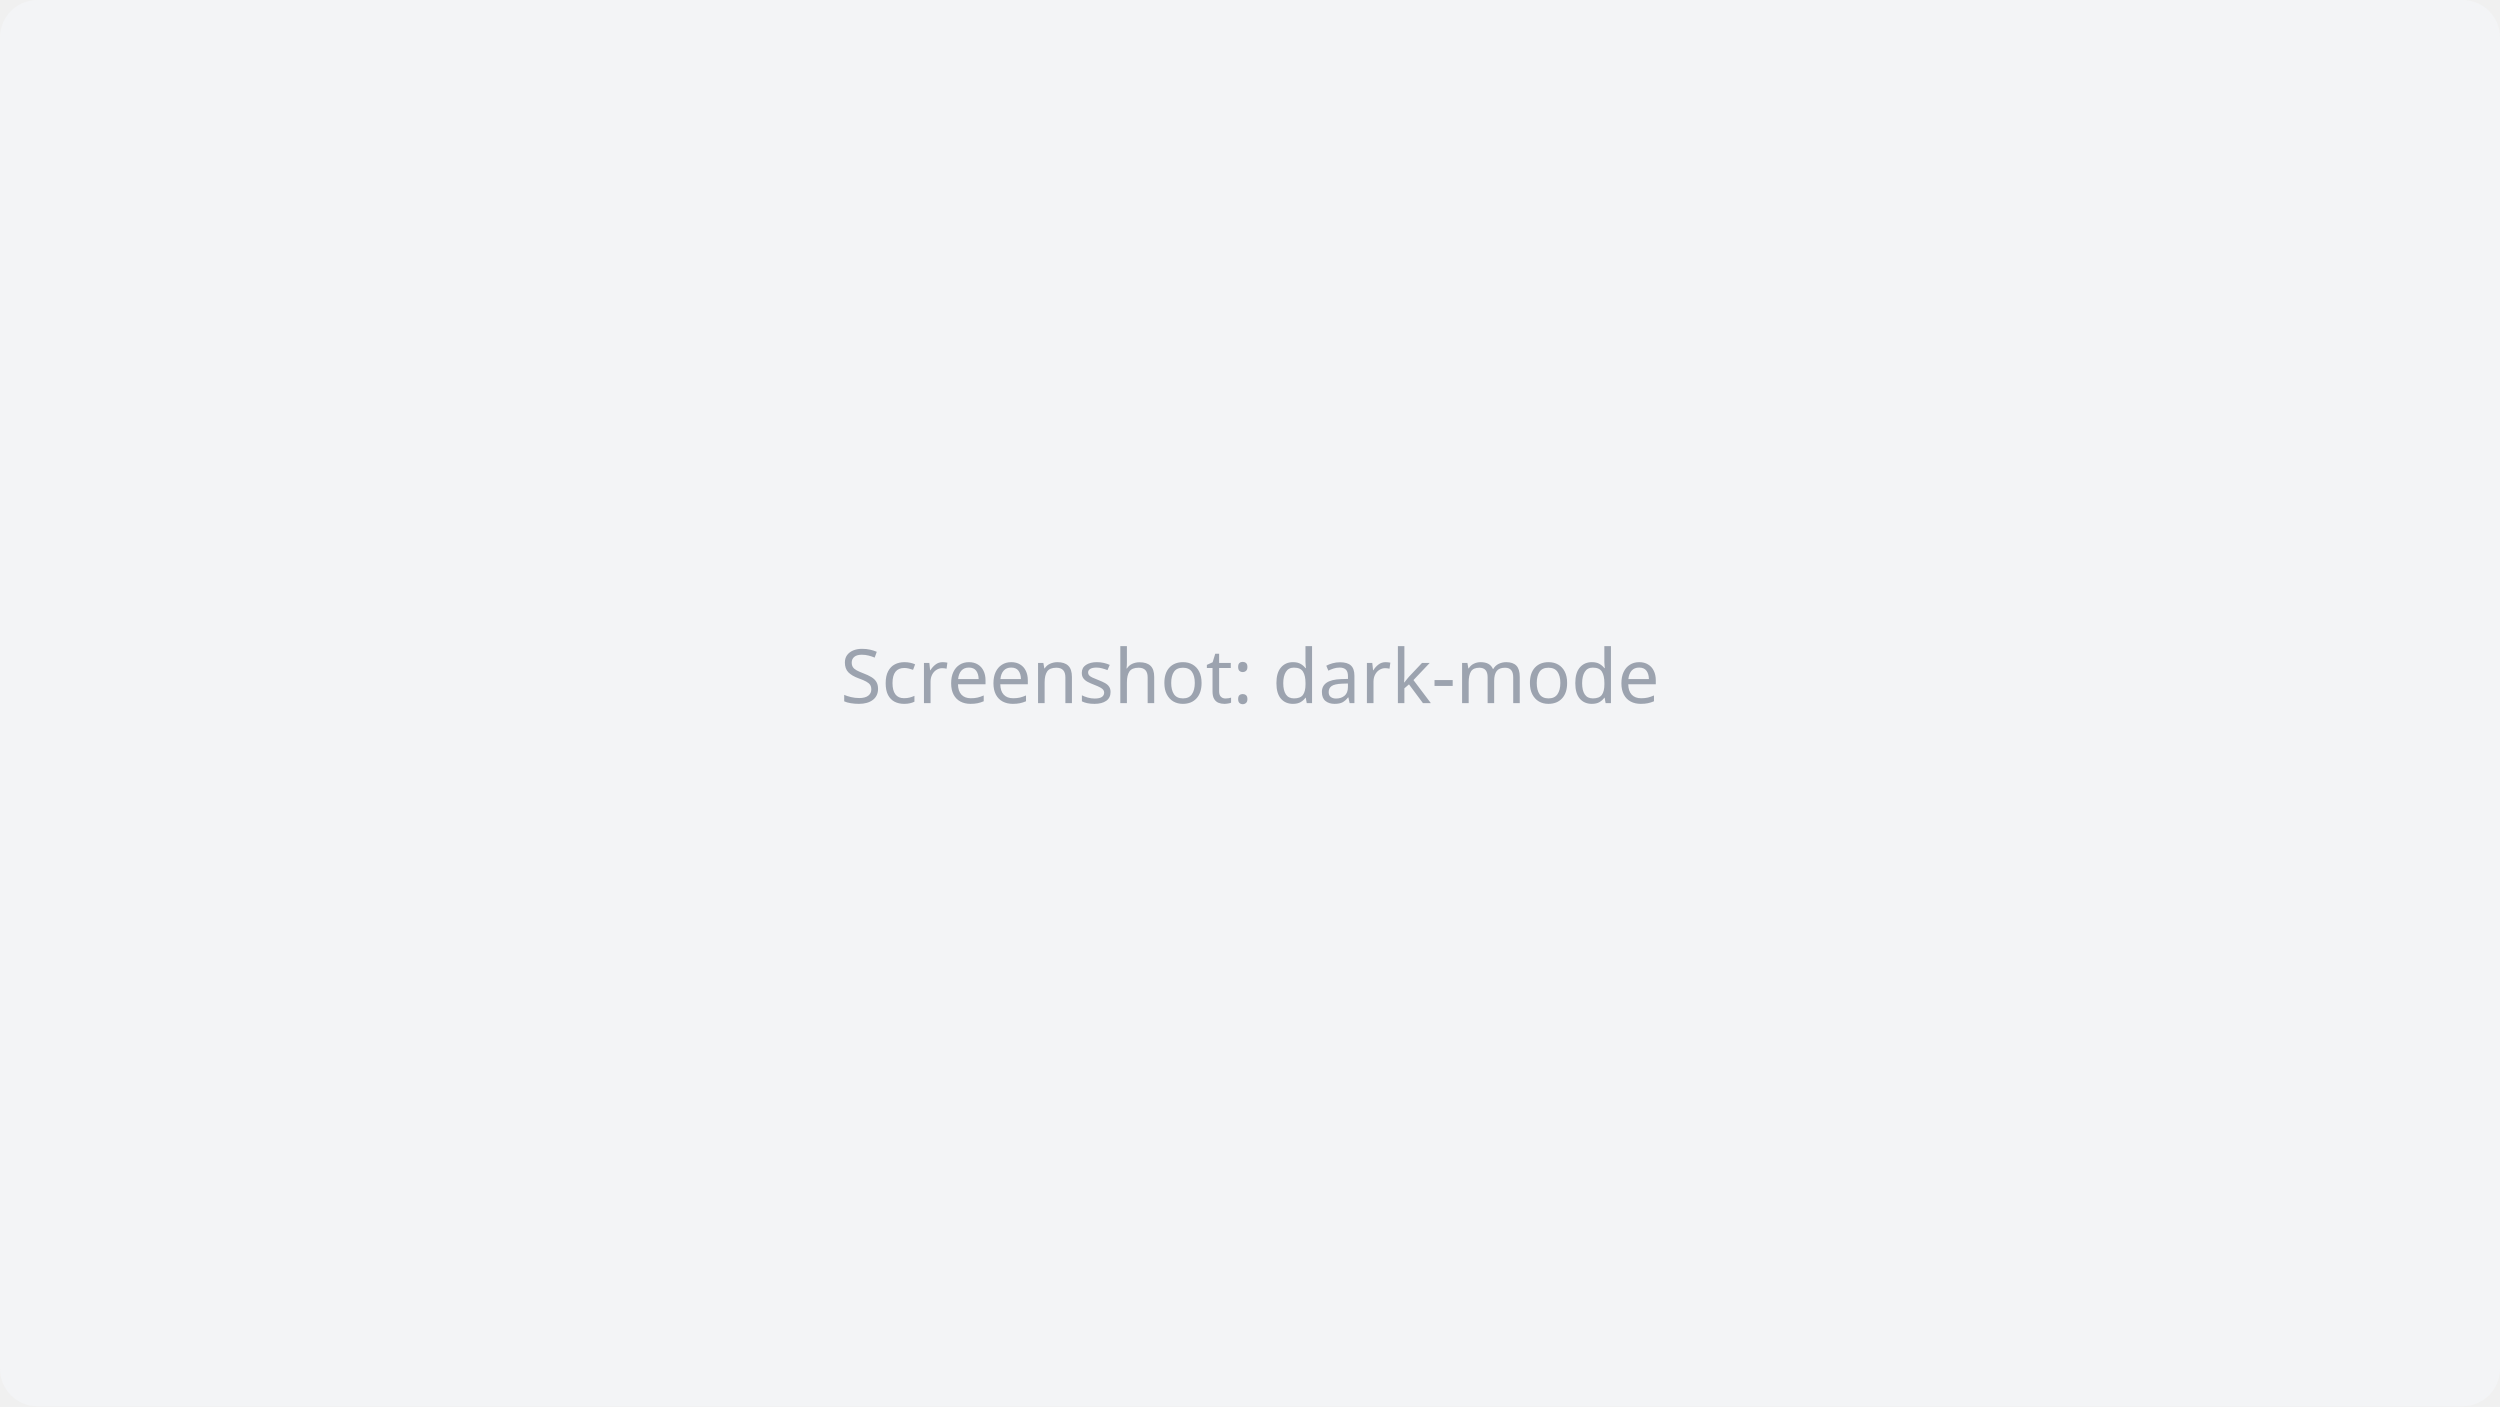
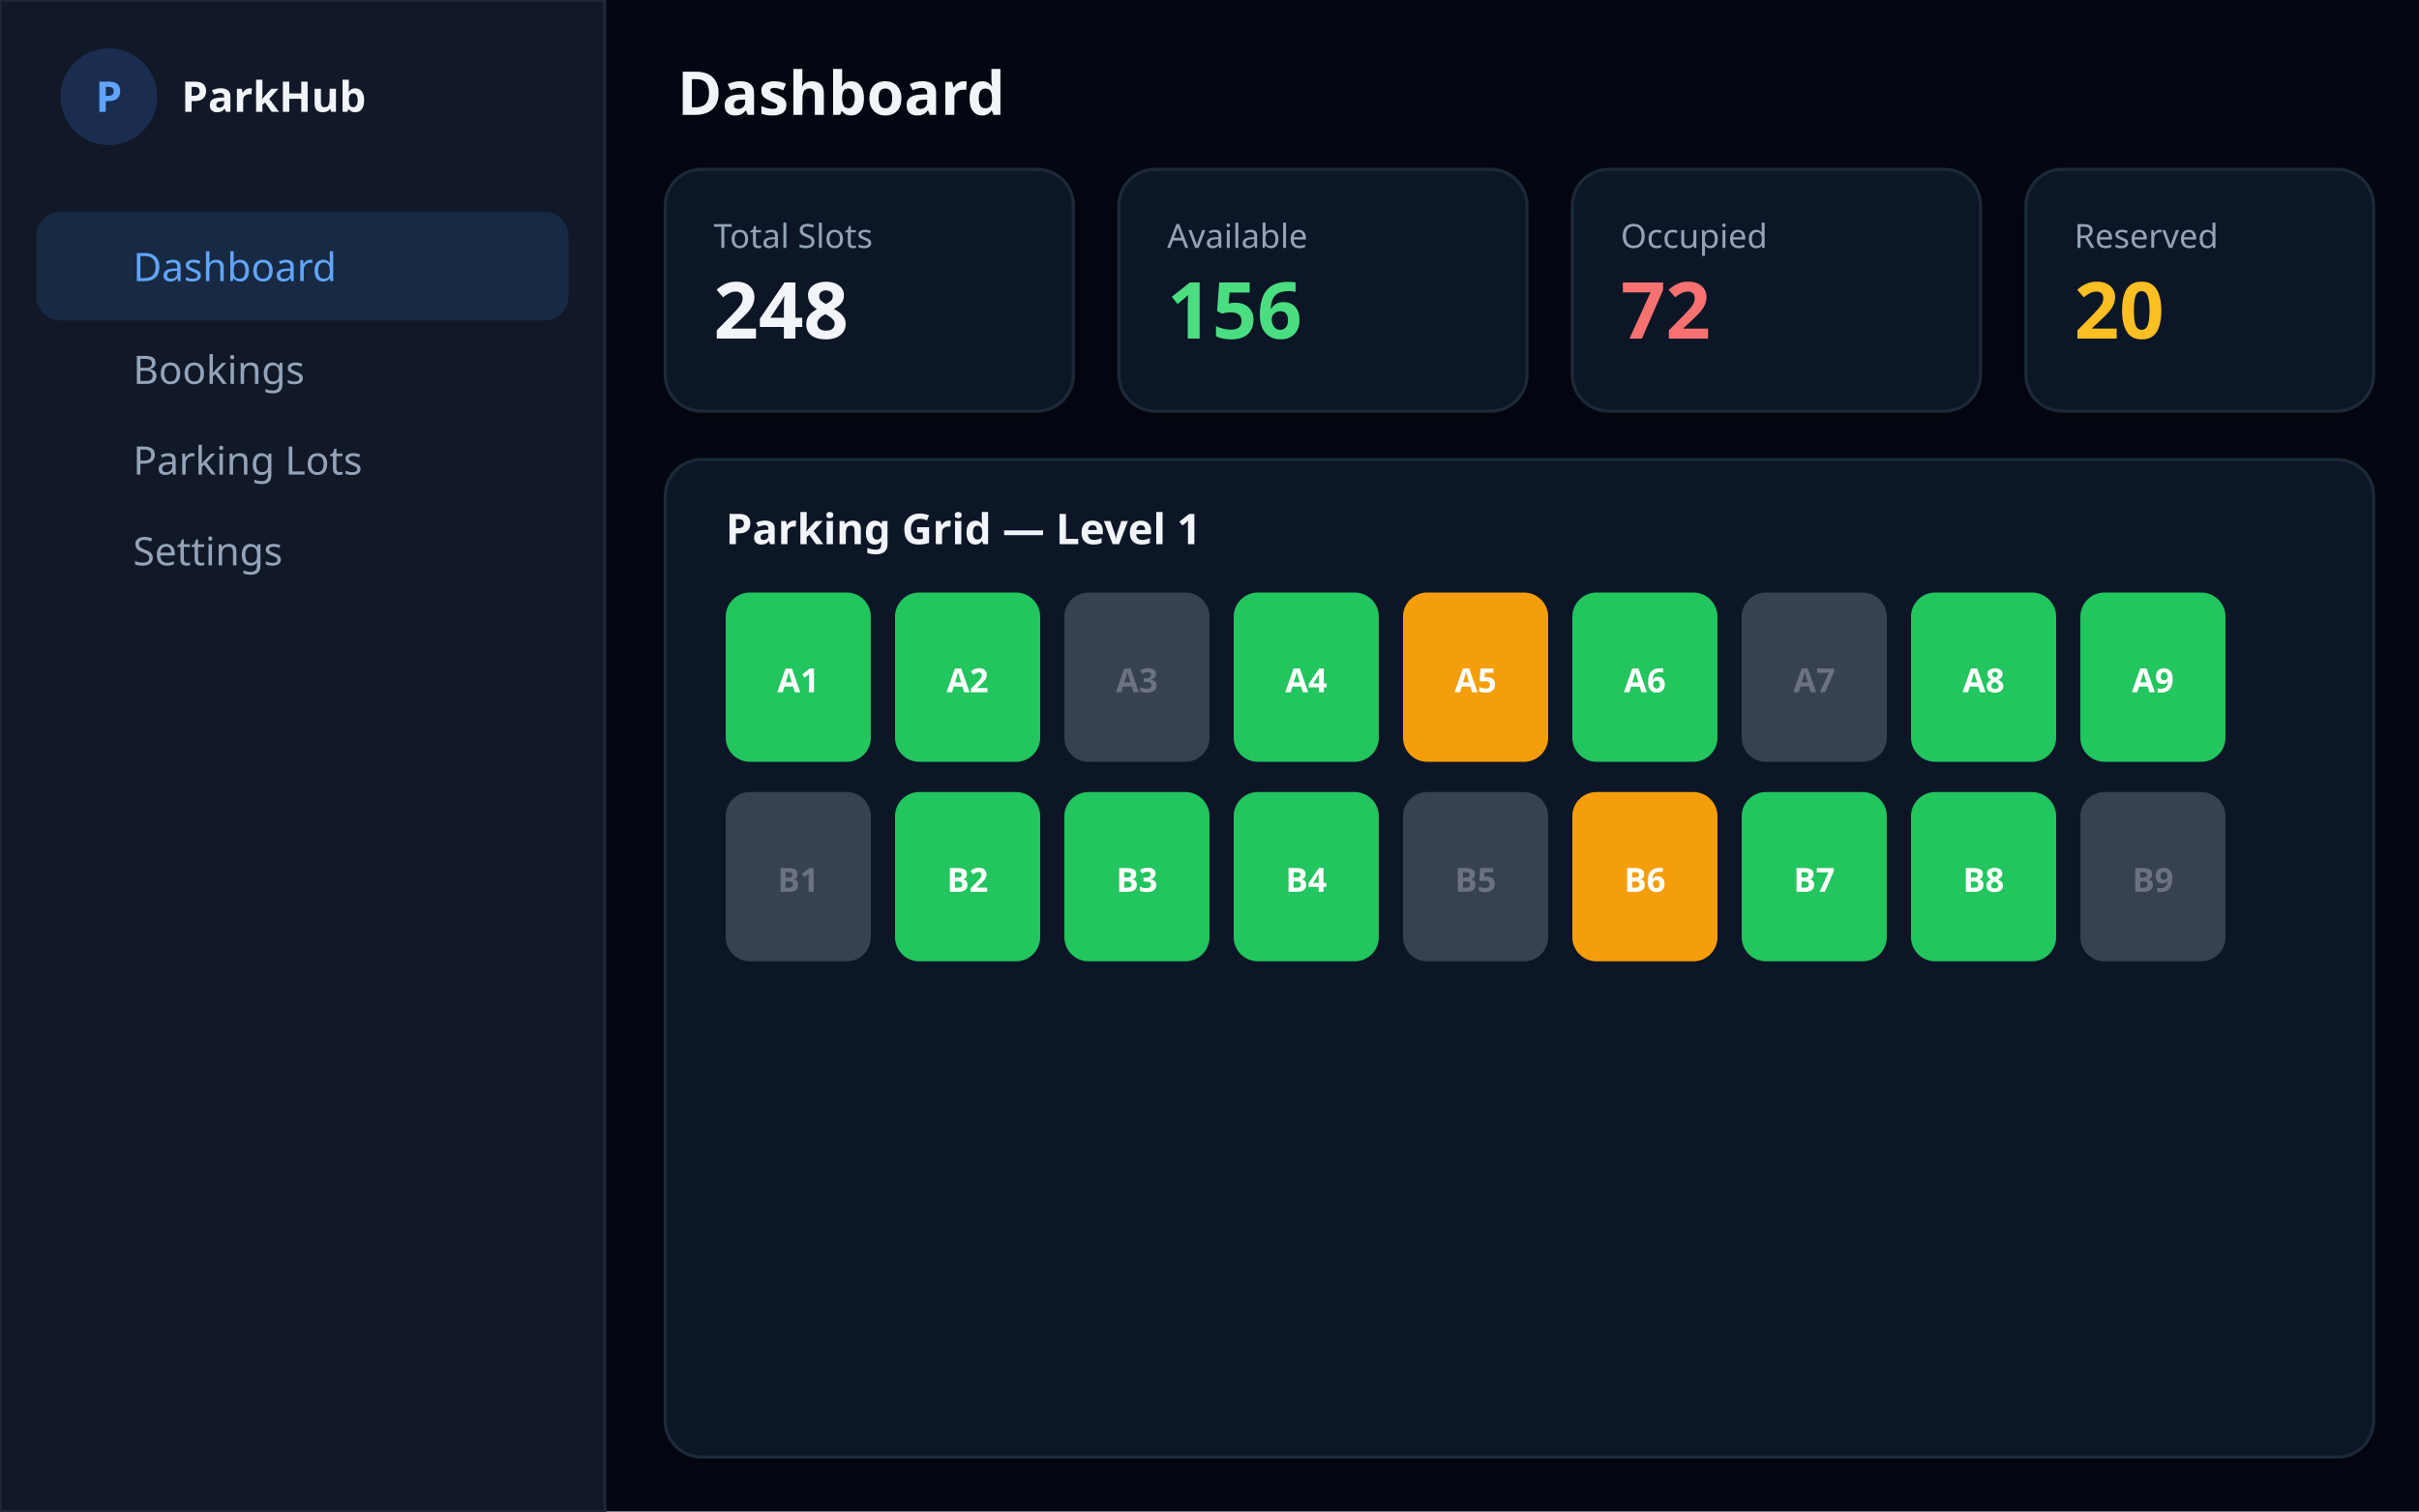
- <svg xmlns="http://www.w3.org/2000/svg" width="800" height="450" fill="#f3f4f6">
-   <rect width="800" height="450" rx="12" />
-   <text x="400" y="225" text-anchor="middle" font-family="system-ui" font-size="24" fill="#9ca3af">Screenshot: dark-mode</text>
+ <svg xmlns="http://www.w3.org/2000/svg" viewBox="0 0 800 500" width="800" height="500">
+   <defs>
+     <filter id="s">
+       <feDropShadow dx="0" dy="2" stdDeviation="4" flood-opacity="0.3" />
+     </filter>
+   </defs>
+   <rect width="800" height="500" fill="#030712" />
+   <rect width="200" height="500" fill="#111827" stroke="#1f2937" stroke-width="1" />
+   <circle cx="36" cy="32" r="16" fill="#3b82f6" opacity="0.2" />
+   <text x="36" y="37" text-anchor="middle" fill="#60a5fa" font-family="system-ui" font-size="14" font-weight="700">P</text>
+   <text x="60" y="37" fill="#f1f5f9" font-family="system-ui" font-size="14" font-weight="600">ParkHub</text>
+   <rect x="12" y="70" width="176" height="36" rx="8" fill="#1e3a5f" opacity="0.5" />
+   <text x="44" y="93" fill="#60a5fa" font-family="system-ui" font-size="13" font-weight="500">Dashboard</text>
+   <text x="44" y="127" fill="#94a3b8" font-family="system-ui" font-size="13">Bookings</text>
+   <text x="44" y="157" fill="#94a3b8" font-family="system-ui" font-size="13">Parking Lots</text>
+   <text x="44" y="187" fill="#94a3b8" font-family="system-ui" font-size="13">Settings</text>
+   <text x="224" y="38" fill="#f1f5f9" font-family="system-ui" font-size="20" font-weight="700">Dashboard</text>
+   <rect x="220" y="56" width="135" height="80" rx="12" fill="#111827" filter="url(#s)" stroke="#1f2937" stroke-width="1" />
+   <text x="236" y="82" fill="#94a3b8" font-family="system-ui" font-size="11">Total Slots</text>
+   <text x="236" y="112" fill="#f1f5f9" font-family="system-ui" font-size="26" font-weight="700">248</text>
+   <rect x="370" y="56" width="135" height="80" rx="12" fill="#111827" filter="url(#s)" stroke="#1f2937" stroke-width="1" />
+   <text x="386" y="82" fill="#94a3b8" font-family="system-ui" font-size="11">Available</text>
+   <text x="386" y="112" fill="#4ade80" font-family="system-ui" font-size="26" font-weight="700">156</text>
+   <rect x="520" y="56" width="135" height="80" rx="12" fill="#111827" filter="url(#s)" stroke="#1f2937" stroke-width="1" />
+   <text x="536" y="82" fill="#94a3b8" font-family="system-ui" font-size="11">Occupied</text>
+   <text x="536" y="112" fill="#f87171" font-family="system-ui" font-size="26" font-weight="700">72</text>
+   <rect x="670" y="56" width="115" height="80" rx="12" fill="#111827" filter="url(#s)" stroke="#1f2937" stroke-width="1" />
+   <text x="686" y="82" fill="#94a3b8" font-family="system-ui" font-size="11">Reserved</text>
+   <text x="686" y="112" fill="#fbbf24" font-family="system-ui" font-size="26" font-weight="700">20</text>
+   <rect x="220" y="152" width="565" height="330" rx="12" fill="#111827" filter="url(#s)" stroke="#1f2937" stroke-width="1" />
+   <text x="240" y="180" fill="#f1f5f9" font-family="system-ui" font-size="14" font-weight="600">Parking Grid — Level 1</text>
+   <g transform="translate(240,196)">
+     <rect width="48" height="56" rx="8" fill="#22c55e" />
+     <text x="24" y="33" text-anchor="middle" fill="white" font-family="system-ui" font-size="11" font-weight="600">A1</text>
+     <rect x="56" width="48" height="56" rx="8" fill="#22c55e" />
+     <text x="80" y="33" text-anchor="middle" fill="white" font-family="system-ui" font-size="11" font-weight="600">A2</text>
+     <rect x="112" width="48" height="56" rx="8" fill="#374151" />
+     <text x="136" y="33" text-anchor="middle" fill="#6b7280" font-family="system-ui" font-size="11" font-weight="600">A3</text>
+     <rect x="168" width="48" height="56" rx="8" fill="#22c55e" />
+     <text x="192" y="33" text-anchor="middle" fill="white" font-family="system-ui" font-size="11" font-weight="600">A4</text>
+     <rect x="224" width="48" height="56" rx="8" fill="#f59e0b" />
+     <text x="248" y="33" text-anchor="middle" fill="white" font-family="system-ui" font-size="11" font-weight="600">A5</text>
+     <rect x="280" width="48" height="56" rx="8" fill="#22c55e" />
+     <text x="304" y="33" text-anchor="middle" fill="white" font-family="system-ui" font-size="11" font-weight="600">A6</text>
+     <rect x="336" width="48" height="56" rx="8" fill="#374151" />
+     <text x="360" y="33" text-anchor="middle" fill="#6b7280" font-family="system-ui" font-size="11" font-weight="600">A7</text>
+     <rect x="392" width="48" height="56" rx="8" fill="#22c55e" />
+     <text x="416" y="33" text-anchor="middle" fill="white" font-family="system-ui" font-size="11" font-weight="600">A8</text>
+     <rect x="448" width="48" height="56" rx="8" fill="#22c55e" />
+     <text x="472" y="33" text-anchor="middle" fill="white" font-family="system-ui" font-size="11" font-weight="600">A9</text>
+   </g>
+   <g transform="translate(240,262)">
+     <rect width="48" height="56" rx="8" fill="#374151" />
+     <text x="24" y="33" text-anchor="middle" fill="#6b7280" font-family="system-ui" font-size="11" font-weight="600">B1</text>
+     <rect x="56" width="48" height="56" rx="8" fill="#22c55e" />
+     <text x="80" y="33" text-anchor="middle" fill="white" font-family="system-ui" font-size="11" font-weight="600">B2</text>
+     <rect x="112" width="48" height="56" rx="8" fill="#22c55e" />
+     <text x="136" y="33" text-anchor="middle" fill="white" font-family="system-ui" font-size="11" font-weight="600">B3</text>
+     <rect x="168" width="48" height="56" rx="8" fill="#22c55e" />
+     <text x="192" y="33" text-anchor="middle" fill="white" font-family="system-ui" font-size="11" font-weight="600">B4</text>
+     <rect x="224" width="48" height="56" rx="8" fill="#374151" />
+     <text x="248" y="33" text-anchor="middle" fill="#6b7280" font-family="system-ui" font-size="11" font-weight="600">B5</text>
+     <rect x="280" width="48" height="56" rx="8" fill="#f59e0b" />
+     <text x="304" y="33" text-anchor="middle" fill="white" font-family="system-ui" font-size="11" font-weight="600">B6</text>
+     <rect x="336" width="48" height="56" rx="8" fill="#22c55e" />
+     <text x="360" y="33" text-anchor="middle" fill="white" font-family="system-ui" font-size="11" font-weight="600">B7</text>
+     <rect x="392" width="48" height="56" rx="8" fill="#22c55e" />
+     <text x="416" y="33" text-anchor="middle" fill="white" font-family="system-ui" font-size="11" font-weight="600">B8</text>
+     <rect x="448" width="48" height="56" rx="8" fill="#374151" />
+     <text x="472" y="33" text-anchor="middle" fill="#6b7280" font-family="system-ui" font-size="11" font-weight="600">B9</text>
+   </g>
</svg>
